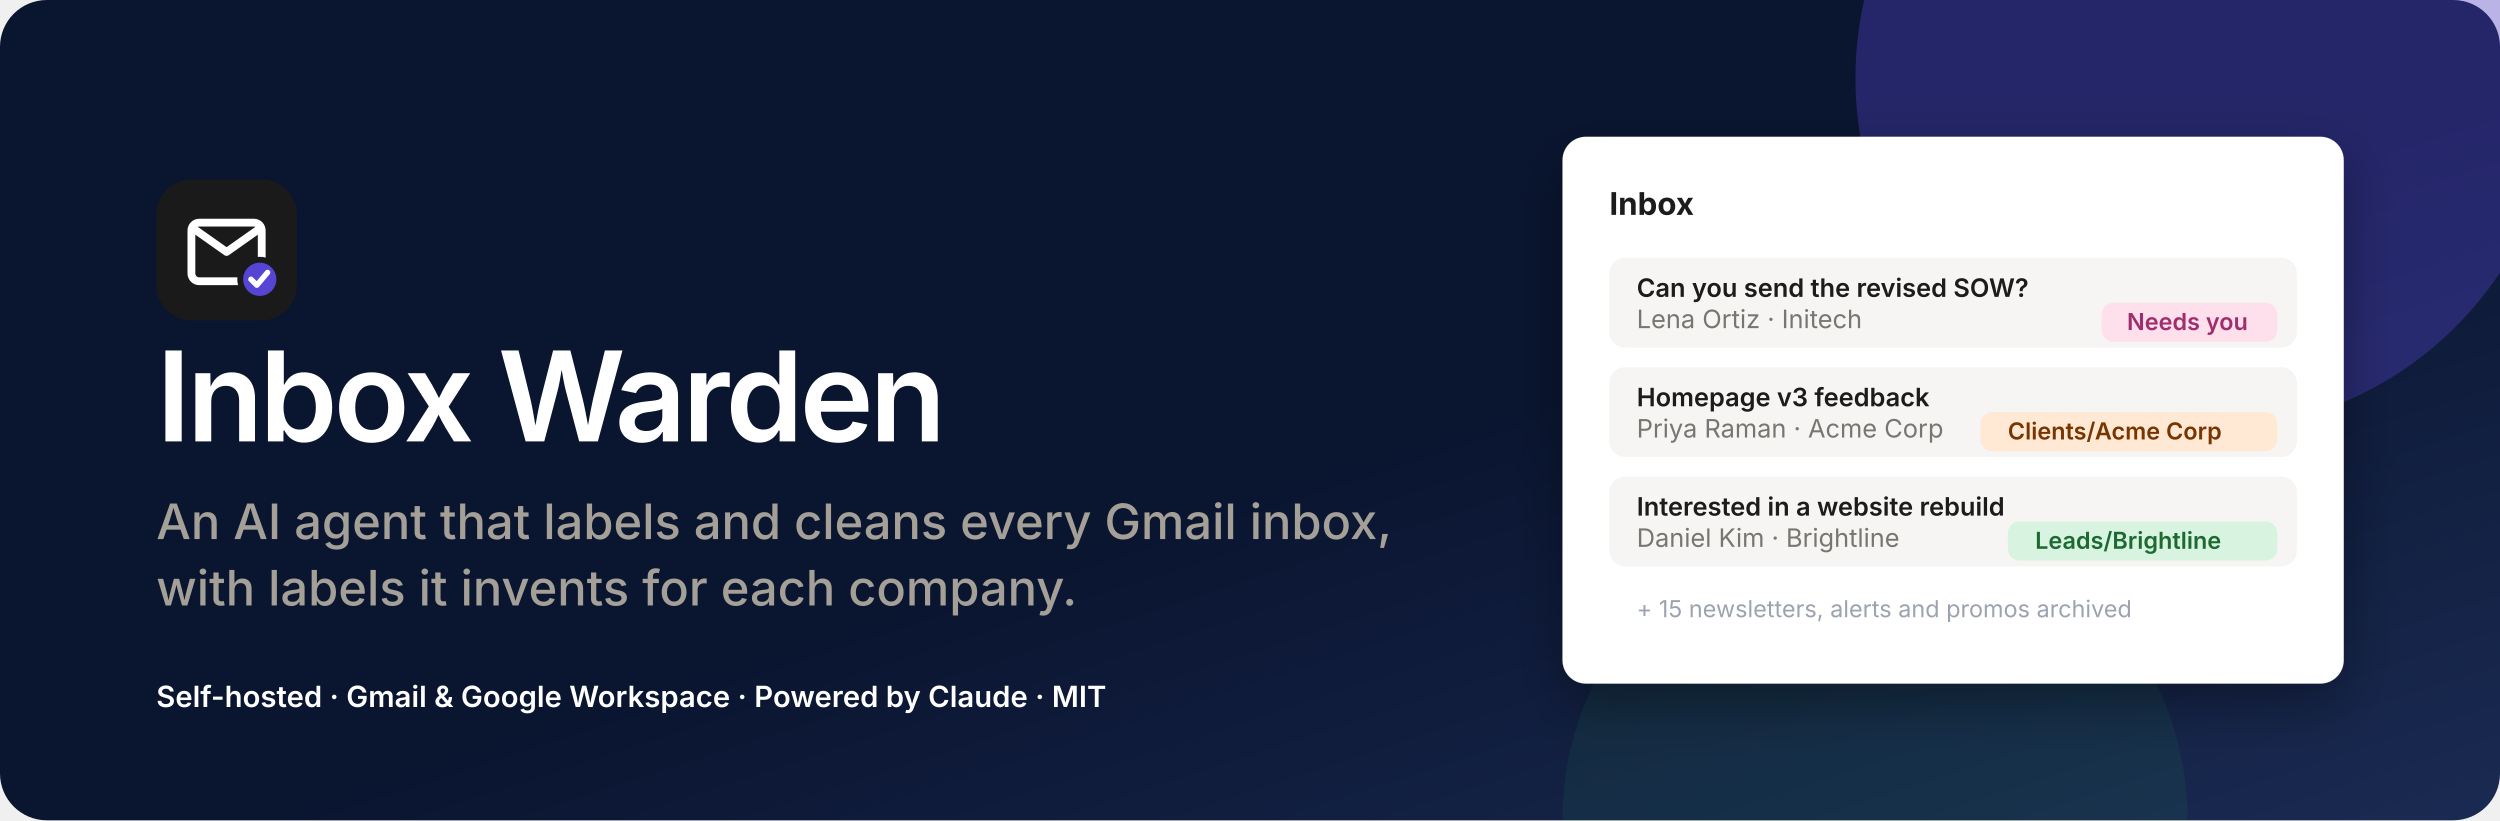
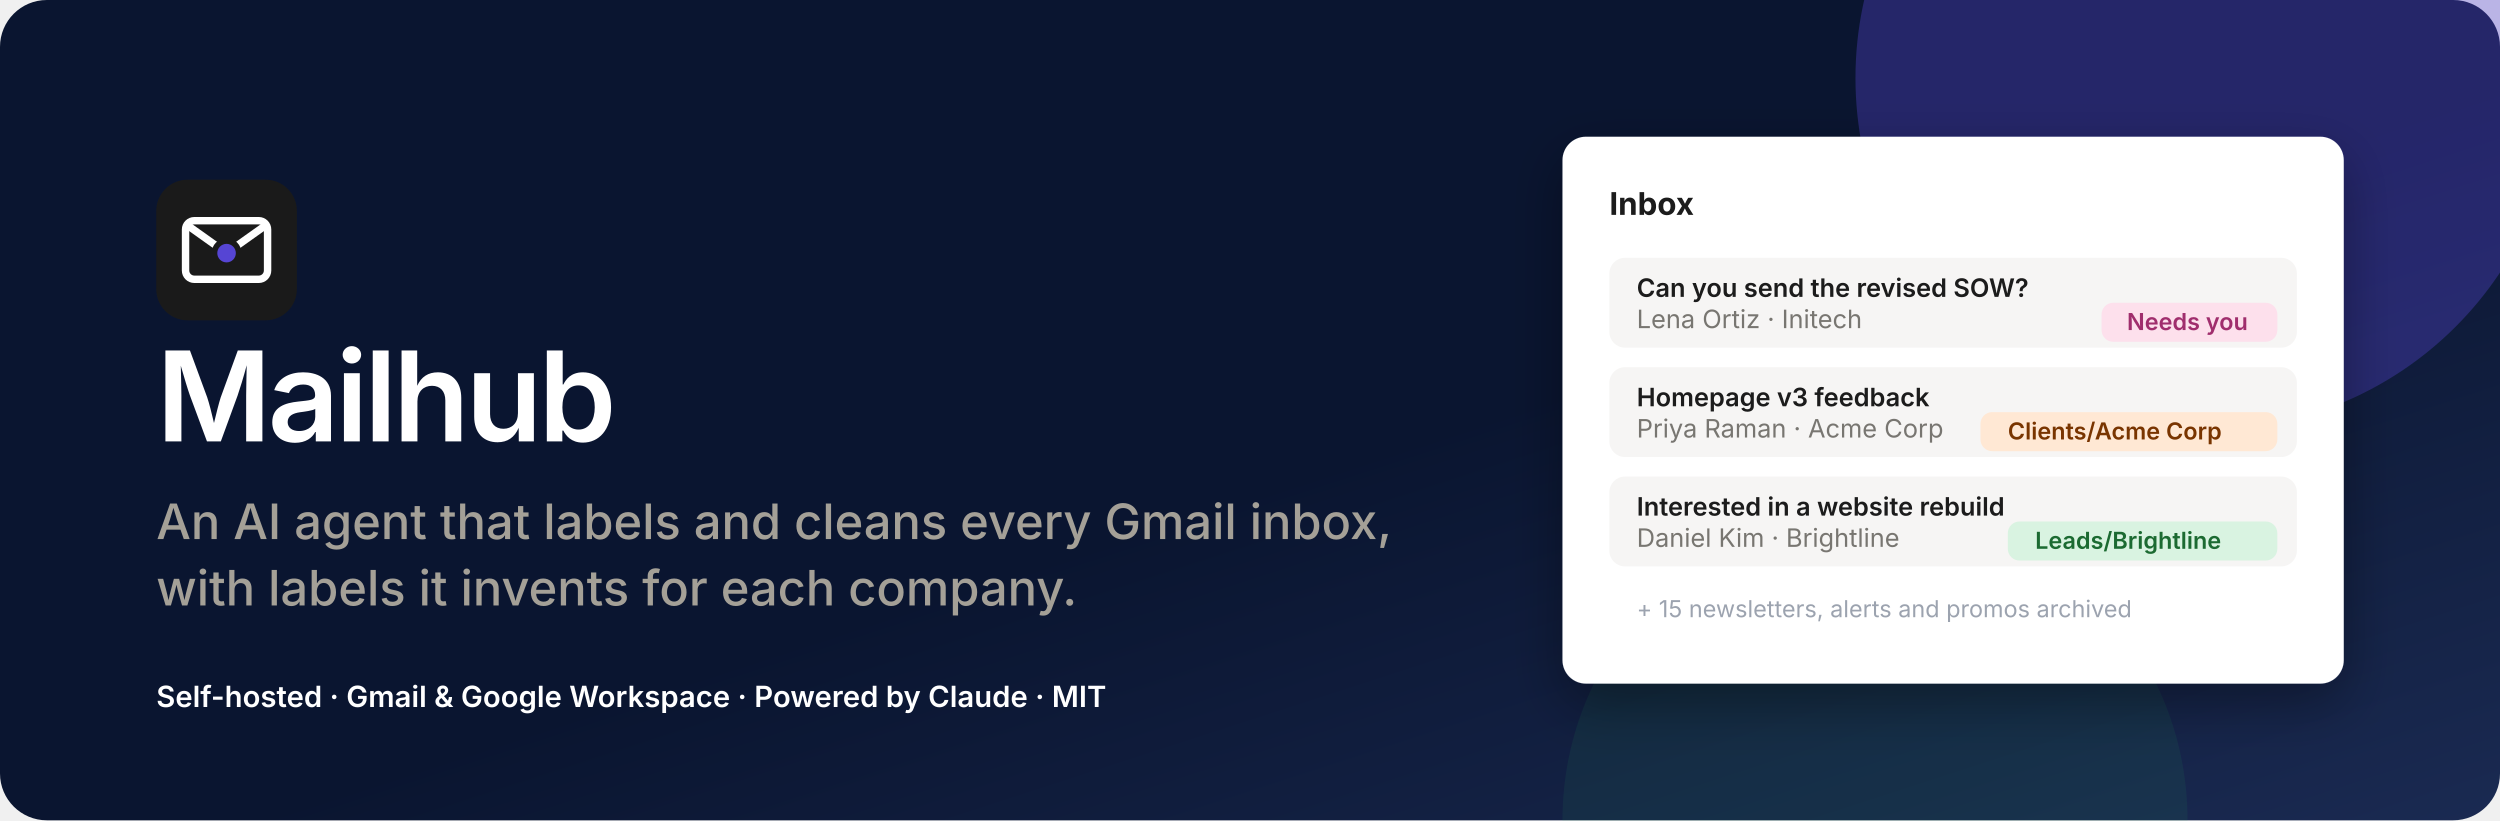
<svg xmlns="http://www.w3.org/2000/svg" width="1280" height="420" viewBox="0 0 1280 420" font-family="Inter, -apple-system, 'Segoe UI', Helvetica, Arial, sans-serif">
  <defs>
    <linearGradient id="bg" x1="0" y1="0" x2="1" y2="1">
      <stop offset="0" stop-color="#0a1530" />
      <stop offset="0.55" stop-color="#0a1530" />
      <stop offset="1" stop-color="#1a2a52" />
    </linearGradient>
    <linearGradient id="logo" x1="0" y1="0" x2="1" y2="1">
      <stop offset="0" stop-color="#1a1a1a" />
      <stop offset="1" stop-color="#1a1a1a" />
    </linearGradient>
    <filter id="sh" x="-20%" y="-20%" width="140%" height="160%">
      <feDropShadow dx="0" dy="10" stdDeviation="14" flood-color="#000" flood-opacity="0.35" />
    </filter>
  </defs>
  <rect width="1280" height="420" rx="24" fill="url(#bg)" />
  <circle cx="1130" cy="40" r="180" fill="#5645d4" opacity="0.35" />
  <circle cx="960" cy="420" r="160" fill="#22c55e" opacity="0.08" />
  <g transform="translate(80 92)">
-     <rect width="72" height="72" rx="18" fill="url(#logo)" />
-     <path d="M18 26a4 4 0 0 1 4-4h28a4 4 0 0 1 4 4v22a4 4 0 0 1-4 4H22a4 4 0 0 1-4-4z" fill="none" stroke="#fff" stroke-width="4" />
-     <path d="M19 25l17 12 17-12" fill="none" stroke="#fff" stroke-width="4" stroke-linejoin="round" />
-     <circle cx="53" cy="51" r="10" fill="#5645d4" stroke="#1a1a1a" stroke-width="3" />
-     <path d="M48.5 51l3 3 5.5-6.5" fill="none" stroke="#fff" stroke-width="2.8" stroke-linecap="round" stroke-linejoin="round" />
+     <rect width="72" height="72" rx="16" fill="url(#logo)" />
+     <rect x="15" y="21" width="42" height="30" rx="4.5" fill="none" stroke="#fff" stroke-width="3.8" />
+     <path d="M16.6 23.8 36 37.6l19.4-13.8" fill="none" stroke="#fff" stroke-width="3.8" stroke-linejoin="round" />
+     <circle cx="36" cy="37.6" r="6.2" fill="#5645d4" stroke="#1a1a1a" stroke-width="2.9" />
  </g>
-   <text x="80" y="226" fill="#ffffff" font-size="64" font-weight="600" letter-spacing="-2">Inbox Warden</text>
+   <text x="80" y="226" fill="#ffffff" font-size="64" font-weight="600" letter-spacing="-2">Mailhub</text>
  <text x="80" y="276" fill="#a4a097" font-size="25" font-weight="500">An AI agent that labels and cleans every Gmail inbox,</text>
  <text x="80" y="310" fill="#a4a097" font-size="25" font-weight="500">with labels it invents for each company.</text>
  <g font-size="15" font-weight="600" fill="#ffffff">
    <text x="80" y="362">Self-hosted  ·  Gmail &amp; Google Workspace  ·  Powered by Claude  ·  MIT</text>
  </g>
  <g transform="translate(800 70)" filter="url(#sh)">
    <rect width="400" height="280" rx="12" fill="#ffffff" />
    <text x="24" y="40" fill="#1a1a1a" font-size="16" font-weight="700">Inbox</text>
    <g font-size="13">
      <g transform="translate(24 62)">
        <rect width="352" height="46" rx="8" fill="#f6f5f4" />
        <text x="14" y="20" fill="#1a1a1a" font-weight="600">Can you send the revised SOW?</text>
        <text x="14" y="36" fill="#787671">Lena Ortiz · Initech</text>
        <rect x="252" y="23" width="90" height="20" rx="6" fill="#fde0ec" />
        <text x="265" y="37" fill="#a02e6d" font-weight="600" font-size="12">Needs you</text>
      </g>
      <g transform="translate(24 118)">
        <rect width="352" height="46" rx="8" fill="#f6f5f4" />
        <text x="14" y="20" fill="#1a1a1a" font-weight="600">Homepage v3 feedback</text>
        <text x="14" y="36" fill="#787671">Priya Raman · Acme Corp</text>
        <rect x="190" y="23" width="152" height="20" rx="6" fill="#ffe8d4" />
        <circle cx="202" cy="33" r="0" fill="#ffe8d4" />
        <text x="204" y="37" fill="#793400" font-weight="600" font-size="12">Clients/Acme Corp</text>
      </g>
      <g transform="translate(24 174)">
        <rect width="352" height="46" rx="8" fill="#f6f5f4" />
        <text x="14" y="20" fill="#1a1a1a" font-weight="600">Interested in a website rebuild</text>
        <text x="14" y="36" fill="#787671">Daniel Kim · Brightline</text>
        <rect x="204" y="23" width="138" height="20" rx="6" fill="#d9f3e1" />
        <circle cx="216" cy="33" r="0" fill="#d9f3e1" />
        <text x="218" y="37" fill="#1c6b31" font-weight="600" font-size="12">Leads/Brightline</text>
      </g>
      <g transform="translate(24 230)">
        <text x="14" y="16" fill="#9ca3af" font-size="12">+ 15 newsletters, alerts and promos archived</text>
      </g>
    </g>
  </g>
</svg>
